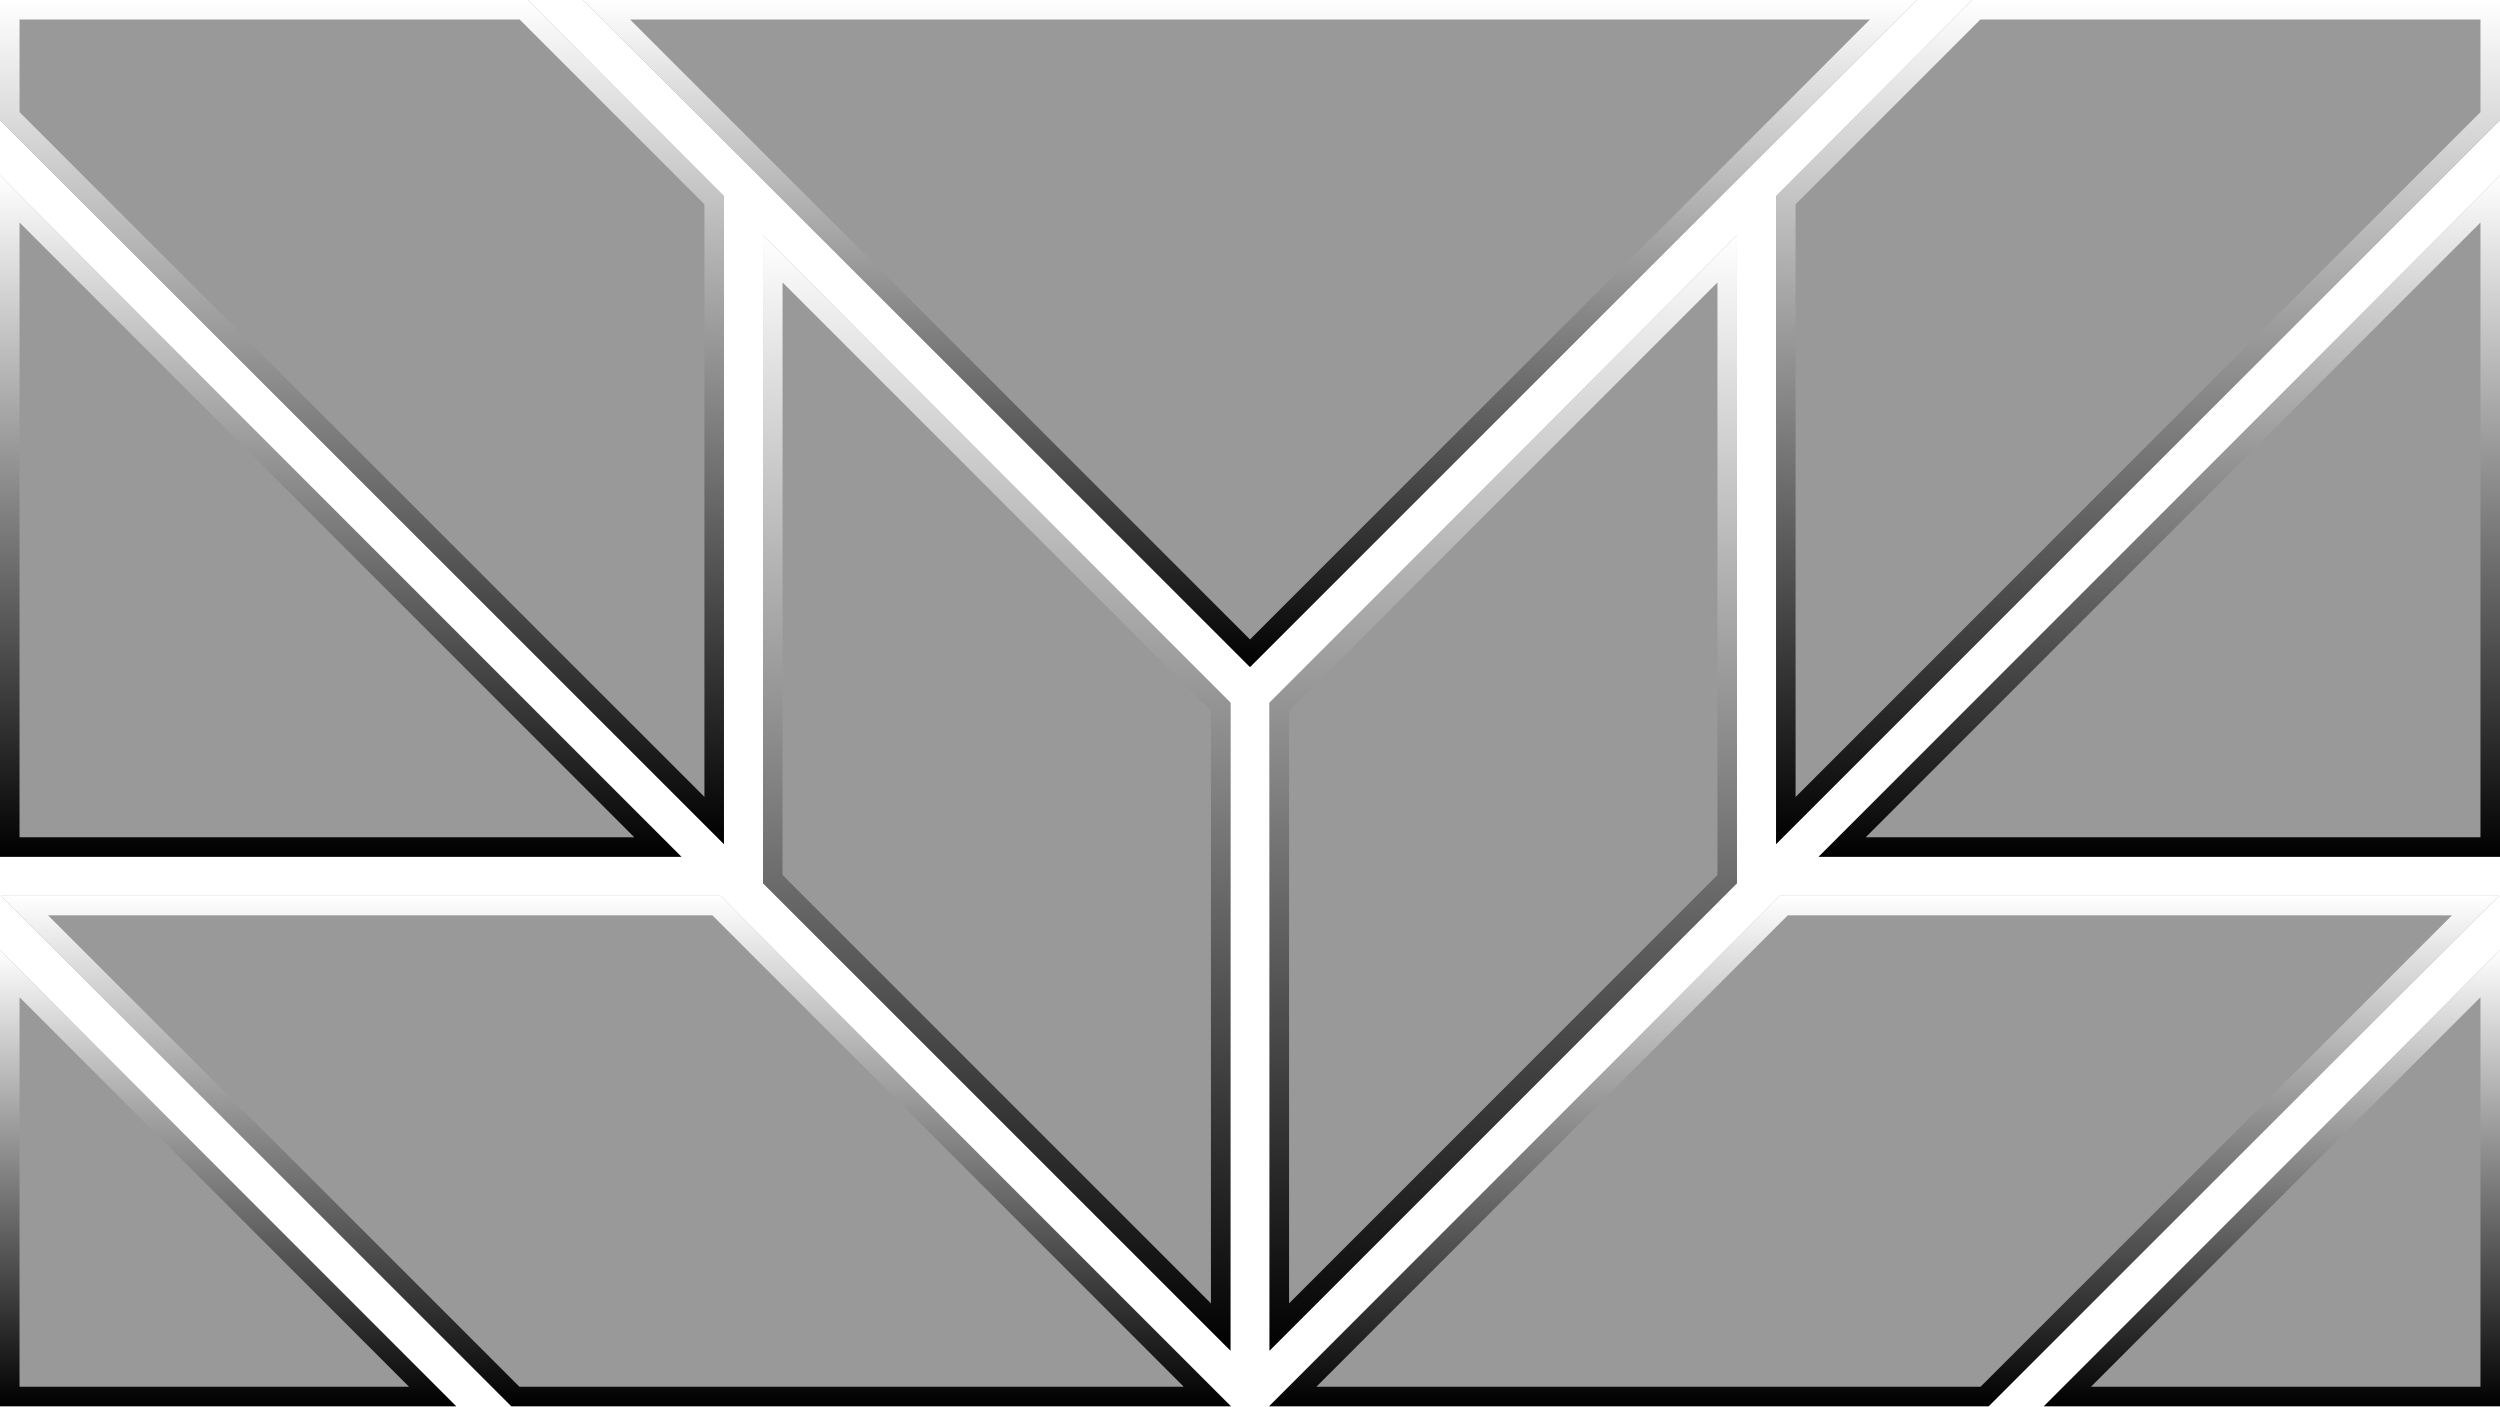
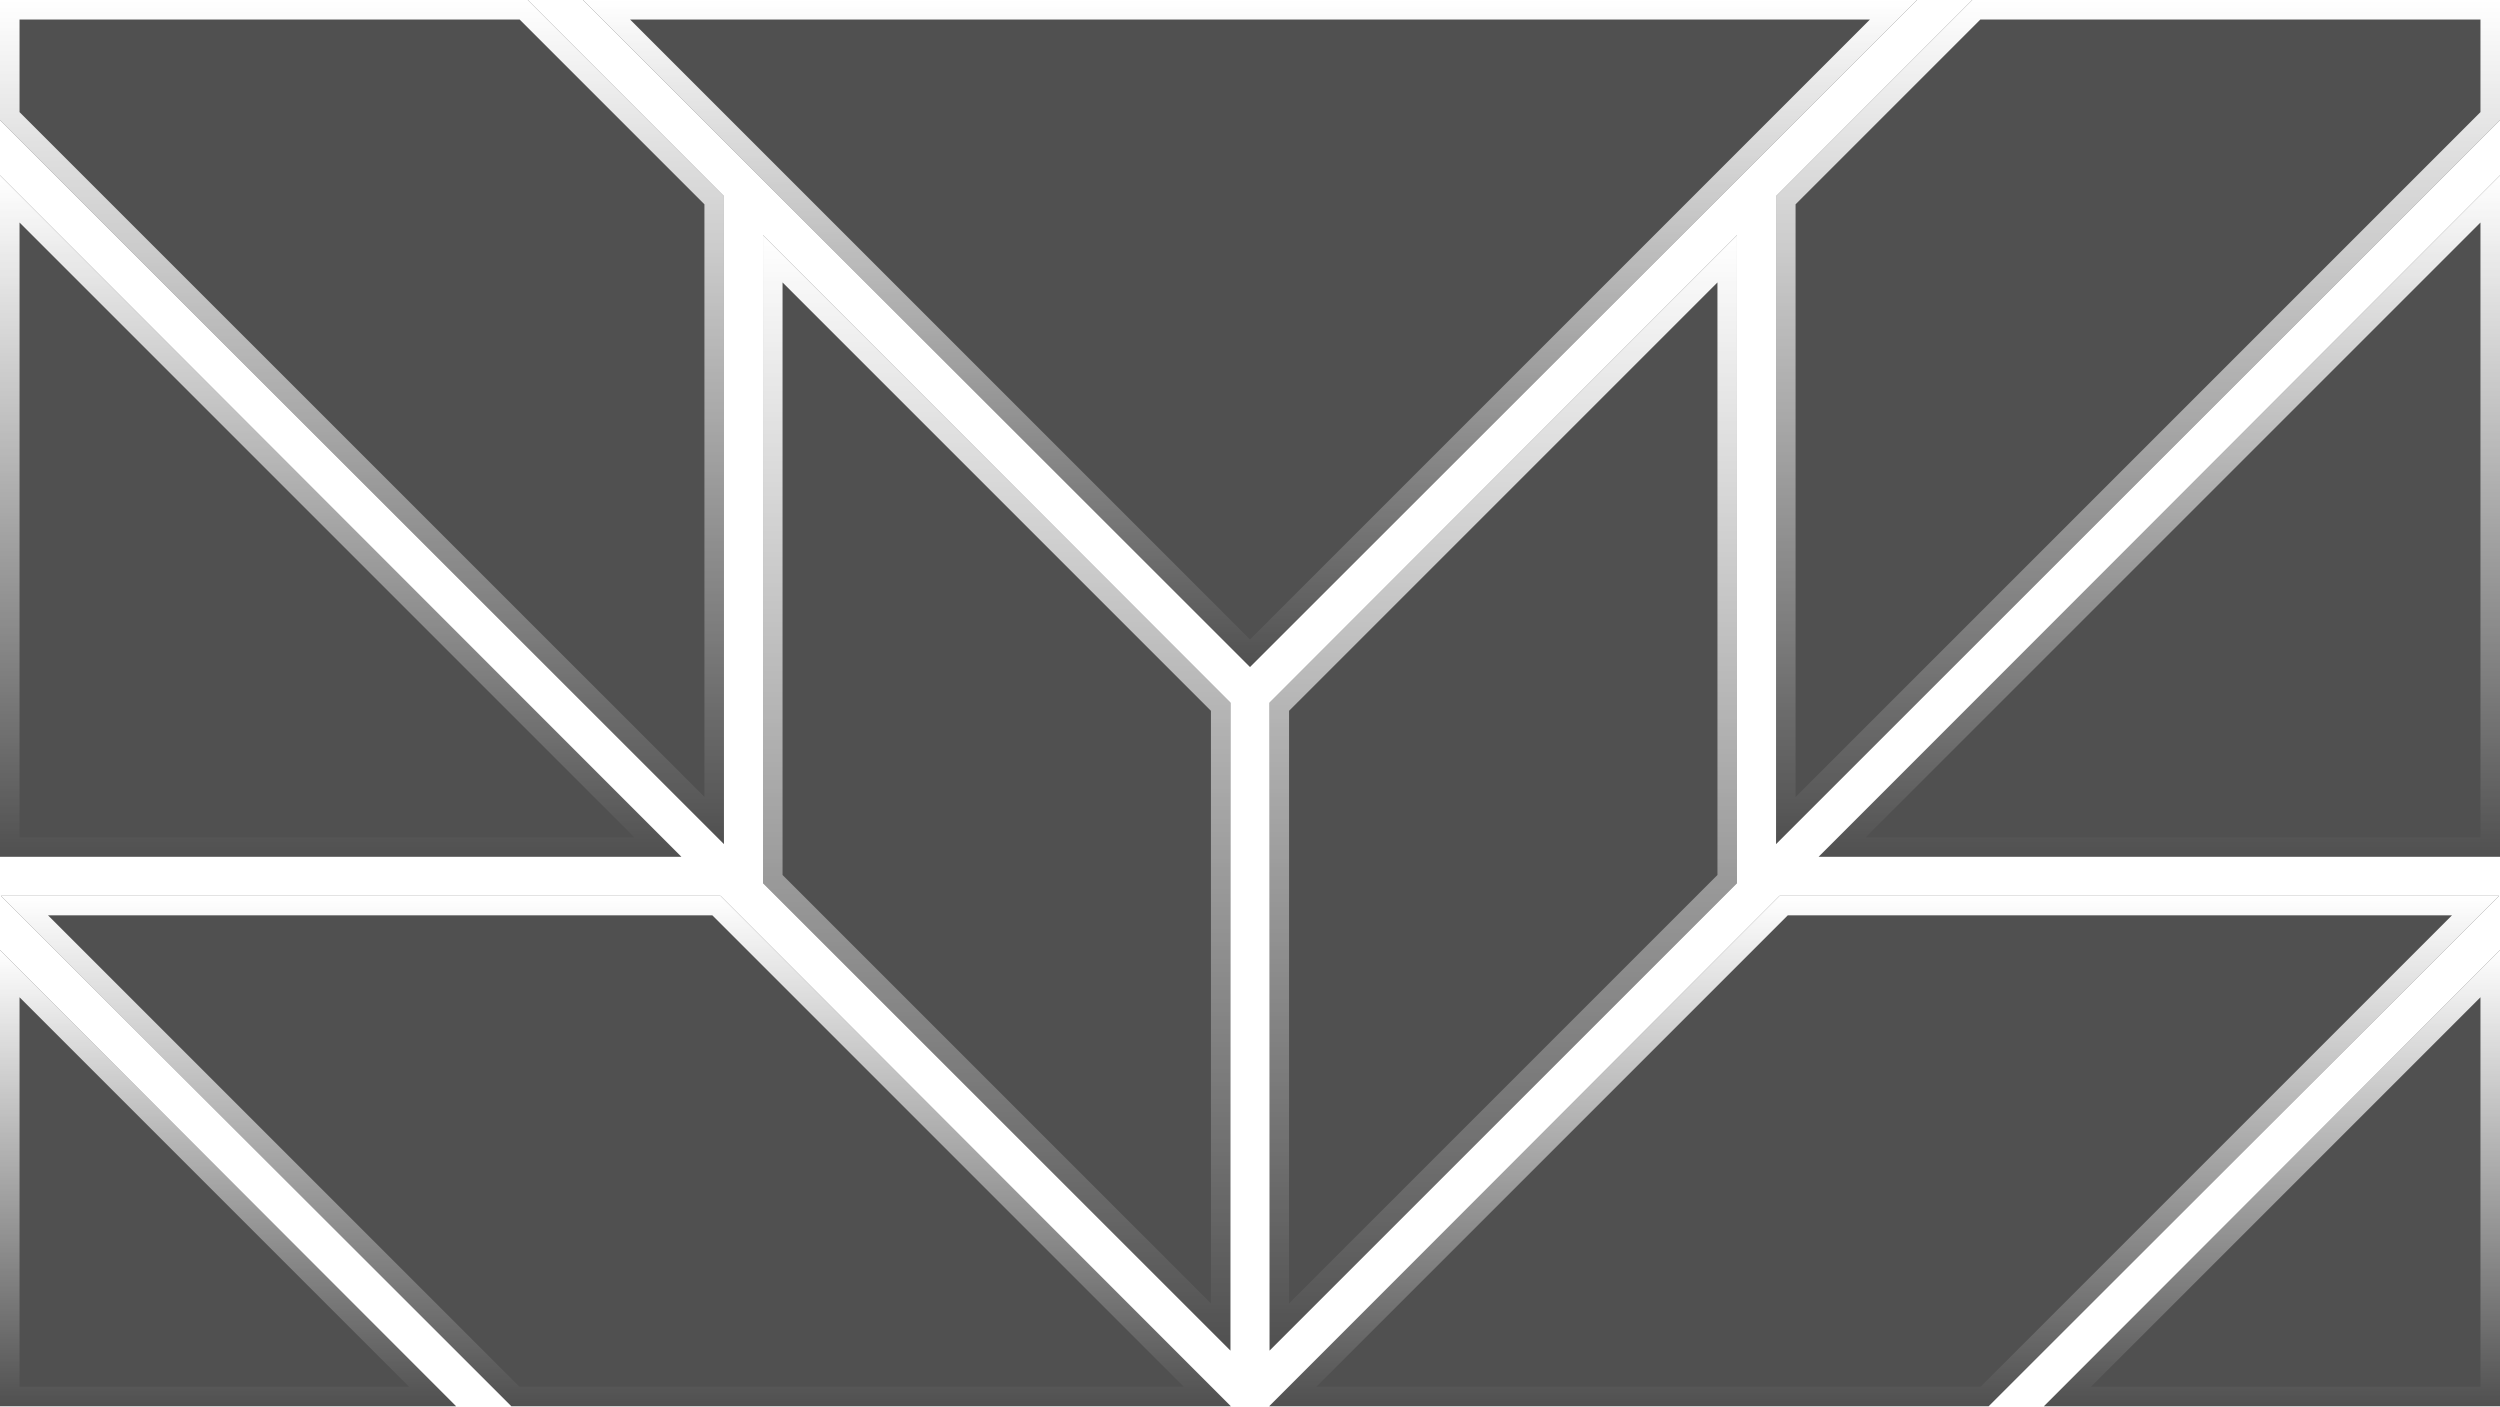
<svg xmlns="http://www.w3.org/2000/svg" version="1.1" id="Layer_1" x="0px" y="0px" viewBox="0 0 1920 1080" style="enable-background:new 0 0 1920 1080;" xml:space="preserve">
  <style type="text/css">
- 	.st0{fill:#999999;}
+ 	.st0{fill:#505050;}
	.st1{fill:url(#SVGID_1_);}
- 	.st2{fill:url(#SVGID_00000135692763717477288350000014571186384395079592_);}
- 	.st3{fill:url(#SVGID_00000165202727481799618990000014161364204598558085_);}
- 	.st4{fill:url(#SVGID_00000055674181326676446200000014275884514483294141_);}
- 	.st5{fill:url(#SVGID_00000096753516399530256960000017900227606375452805_);}
- 	.st6{fill:url(#SVGID_00000052790686695003983950000002277356336112445857_);}
- 	.st7{fill:url(#SVGID_00000025420736230697385260000016202940473025816471_);}
- 	.st8{fill:url(#SVGID_00000048495055033552586010000009306178481913435818_);}
- 	.st9{fill:url(#SVGID_00000125568338007901562200000000726228766667107003_);}
- 	.st10{fill:url(#SVGID_00000043458728026476161300000009068378497851054513_);}
- 	.st11{fill:url(#SVGID_00000111872883108398340830000005371153661901124761_);}
+ 	.st2{fill:url(#SVGID_00000083791857295127719970000003242976595401126820_);}
+ 	.st3{fill:url(#SVGID_00000074427770684586066530000005291347364034323111_);}
+ 	.st4{fill:url(#SVGID_00000129902852906336335780000011196047124830131869_);}
+ 	.st5{fill:url(#SVGID_00000174570387834982631400000016480791092024994961_);}
+ 	.st6{fill:url(#SVGID_00000135665043645010602690000007821193838010055569_);}
+ 	.st7{fill:url(#SVGID_00000039832143003828246220000018432437490660185474_);}
+ 	.st8{fill:url(#SVGID_00000144325687888734837300000017848846432298201501_);}
+ 	.st9{fill:url(#SVGID_00000155131412236781171720000004745962187732875441_);}
+ 	.st10{fill:url(#SVGID_00000076585413092024104340000004765875029932201394_);}
+ 	.st11{fill:url(#SVGID_00000045606261699241723060000009556938260869651124_);}
</style>
  <g>
    <polygon class="st0" points="1569.7,1080 1920,1080 1920,729.7  " />
    <polygon class="st0" points="0,729.7 0,1080 350.3,1080  " />
    <polygon class="st0" points="1396.7,658 1920,658 1920,134.7  " />
    <polygon class="st0" points="1366.7,688 974.7,1080 1527.3,1080 1919.3,688  " />
    <polygon class="st0" points="0,134.7 0,658 523.3,658  " />
    <polygon class="st0" points="0.7,688 392.7,1080 945.3,1080 553.3,688  " />
    <polygon class="st0" points="1472.3,0 447.7,0 960,512.3  " />
    <polygon class="st0" points="586,678.3 945,1037.3 945,539.7 586,180.7  " />
    <polygon class="st0" points="1334,180.7 975,539.7 975,1037.3 1334,678.3  " />
    <polygon class="st0" points="556,150.7 405.3,0 0,0 0,92.3 556,648.3  " />
    <polygon class="st0" points="1514.7,0 1364,150.7 1364,648.3 1920,92.3 1920,0  " />
  </g>
  <g>
    <g>
-       <linearGradient id="SVGID_1_" gradientUnits="userSpaceOnUse" x1="1744.857" y1="729.713" x2="1744.857" y2="1080">
+       <linearGradient id="SVGID_1_" gradientUnits="userSpaceOnUse" x1="1744.85" y1="350.3" x2="1744.85" y2="9.094947e-13" gradientTransform="matrix(1 0 0 -1 0 1080)">
        <stop offset="0" style="stop-color:#FFFFFF" />
-         <stop offset="1" style="stop-color:#000000" />
+         <stop offset="1" style="stop-color:#FFFFFF;stop-opacity:0" />
      </linearGradient>
      <path class="st1" d="M1905,765.9V1065h-299.1L1905,765.9 M1920,729.7L1569.7,1080H1920V729.7L1920,729.7z" />
    </g>
    <g>
-       <linearGradient id="SVGID_00000103975754495842987270000009589966352755839408_" gradientUnits="userSpaceOnUse" x1="175.143" y1="729.713" x2="175.143" y2="1080">
+       <linearGradient id="SVGID_00000058569344304682843780000013416318472505344188_" gradientUnits="userSpaceOnUse" x1="175.15" y1="350.3" x2="175.15" y2="0" gradientTransform="matrix(1 0 0 -1 0 1080)">
        <stop offset="0" style="stop-color:#FFFFFF" />
-         <stop offset="1" style="stop-color:#000000" />
+         <stop offset="1" style="stop-color:#FFFFFF;stop-opacity:0" />
      </linearGradient>
-       <path style="fill:url(#SVGID_00000103975754495842987270000009589966352755839408_);" d="M15,765.9L314.1,1065H15V765.9 M0,729.7    V1080h350.3L0,729.7L0,729.7z" />
+       <path style="fill:url(#SVGID_00000058569344304682843780000013416318472505344188_);" d="M15,765.9L314.1,1065H15V765.9 M0,729.7    V1080h350.3L0,729.7L0,729.7z" />
    </g>
    <g>
-       <linearGradient id="SVGID_00000019662571590124566620000009108350011744676491_" gradientUnits="userSpaceOnUse" x1="1658.357" y1="134.713" x2="1658.357" y2="658">
+       <linearGradient id="SVGID_00000142177054110399987890000005158015287291302553_" gradientUnits="userSpaceOnUse" x1="1658.35" y1="945.3" x2="1658.35" y2="422" gradientTransform="matrix(1 0 0 -1 0 1080)">
        <stop offset="0" style="stop-color:#FFFFFF" />
-         <stop offset="1" style="stop-color:#000000" />
+         <stop offset="1" style="stop-color:#FFFFFF;stop-opacity:0" />
      </linearGradient>
-       <path style="fill:url(#SVGID_00000019662571590124566620000009108350011744676491_);" d="M1905,170.9V643h-472.1L1905,170.9     M1920,134.7L1396.7,658H1920V134.7L1920,134.7z" />
+       <path style="fill:url(#SVGID_00000142177054110399987890000005158015287291302553_);" d="M1905,170.9V643h-472.1L1905,170.9     M1920,134.7L1396.7,658H1920V134.7L1920,134.7z" />
    </g>
    <g>
-       <linearGradient id="SVGID_00000000902130197953219870000007009148216943541694_" gradientUnits="userSpaceOnUse" x1="1447" y1="688" x2="1447" y2="1080">
+       <linearGradient id="SVGID_00000041264195168639155370000009348433851286176681_" gradientUnits="userSpaceOnUse" x1="1447" y1="392" x2="1447" y2="9.094947e-13" gradientTransform="matrix(1 0 0 -1 0 1080)">
        <stop offset="0" style="stop-color:#FFFFFF" />
-         <stop offset="1" style="stop-color:#000000" />
+         <stop offset="1" style="stop-color:#FFFFFF;stop-opacity:0" />
      </linearGradient>
-       <path style="fill:url(#SVGID_00000000902130197953219870000007009148216943541694_);" d="M1883.1,703l-362,362h-510.1l362-362    H1883.1 M1919.3,688h-552.6l-392,392h552.6L1919.3,688L1919.3,688z" />
+       <path style="fill:url(#SVGID_00000041264195168639155370000009348433851286176681_);" d="M1883.1,703l-362,362H1011l362-362    H1883.1 M1919.3,688h-552.6l-392,392h552.6L1919.3,688L1919.3,688z" />
    </g>
    <g>
-       <linearGradient id="SVGID_00000114760269615880490610000015746946094043663516_" gradientUnits="userSpaceOnUse" x1="261.643" y1="134.713" x2="261.643" y2="658">
+       <linearGradient id="SVGID_00000078766699220086918500000010058106915946108045_" gradientUnits="userSpaceOnUse" x1="261.65" y1="945.3" x2="261.65" y2="422" gradientTransform="matrix(1 0 0 -1 0 1080)">
        <stop offset="0" style="stop-color:#FFFFFF" />
-         <stop offset="1" style="stop-color:#000000" />
+         <stop offset="1" style="stop-color:#FFFFFF;stop-opacity:0" />
      </linearGradient>
-       <path style="fill:url(#SVGID_00000114760269615880490610000015746946094043663516_);" d="M15,170.9L487.1,643H15V170.9 M0,134.7    V658h523.3L0,134.7L0,134.7z" />
+       <path style="fill:url(#SVGID_00000078766699220086918500000010058106915946108045_);" d="M15,170.9L487.1,643H15V170.9 M0,134.7    V658h523.3L0,134.7L0,134.7z" />
    </g>
    <g>
-       <linearGradient id="SVGID_00000003797556707837759060000017247984848039047083_" gradientUnits="userSpaceOnUse" x1="473" y1="688" x2="473" y2="1080">
+       <linearGradient id="SVGID_00000108989711432341656860000012495207216653382589_" gradientUnits="userSpaceOnUse" x1="473" y1="392" x2="473" y2="9.094947e-13" gradientTransform="matrix(1 0 0 -1 0 1080)">
        <stop offset="0" style="stop-color:#FFFFFF" />
-         <stop offset="1" style="stop-color:#000000" />
+         <stop offset="1" style="stop-color:#FFFFFF;stop-opacity:0" />
      </linearGradient>
-       <path style="fill:url(#SVGID_00000003797556707837759060000017247984848039047083_);" d="M547.1,703l362,362H398.9l-362-362H547.1     M553.3,688H0.7l392,392h552.6L553.3,688L553.3,688z" />
+       <path style="fill:url(#SVGID_00000108989711432341656860000012495207216653382589_);" d="M547.1,703l362,362H398.9l-362-362H547.1     M553.3,688H0.7l392,392h552.6L553.3,688L553.3,688z" />
    </g>
    <g>
-       <linearGradient id="SVGID_00000150071771352605650280000003894821565361980345_" gradientUnits="userSpaceOnUse" x1="960" y1="3.824870e-05" x2="960" y2="512.287">
+       <linearGradient id="SVGID_00000045615373473478565880000008381712252928353157_" gradientUnits="userSpaceOnUse" x1="960" y1="1080" x2="960" y2="567.7" gradientTransform="matrix(1 0 0 -1 0 1080)">
        <stop offset="0" style="stop-color:#FFFFFF" />
-         <stop offset="1" style="stop-color:#000000" />
+         <stop offset="1" style="stop-color:#FFFFFF;stop-opacity:0" />
      </linearGradient>
-       <path style="fill:url(#SVGID_00000150071771352605650280000003894821565361980345_);" d="M1436.1,15L960,491.1L483.9,15H1436.1     M1472.3,0H447.7L960,512.3L1472.3,0L1472.3,0z" />
+       <path style="fill:url(#SVGID_00000045615373473478565880000008381712252928353157_);" d="M1436.1,15L960,491.1L483.9,15H1436.1     M1472.3,0H447.7L960,512.3L1472.3,0L1472.3,0z" />
    </g>
    <g>
-       <linearGradient id="SVGID_00000124152478137958066770000004190029693024708226_" gradientUnits="userSpaceOnUse" x1="765.5" y1="180.713" x2="765.5" y2="1037.287">
+       <linearGradient id="SVGID_00000173144552083272210870000004659048886213388417_" gradientUnits="userSpaceOnUse" x1="765.5" y1="899.3" x2="765.5" y2="42.7" gradientTransform="matrix(1 0 0 -1 0 1080)">
        <stop offset="0" style="stop-color:#FFFFFF" />
-         <stop offset="1" style="stop-color:#000000" />
+         <stop offset="1" style="stop-color:#FFFFFF;stop-opacity:0" />
      </linearGradient>
-       <path style="fill:url(#SVGID_00000124152478137958066770000004190029693024708226_);" d="M601,216.9l329,329v455.1l-329-329V216.9     M586,180.7v497.6l359,359V539.7L586,180.7L586,180.7z" />
+       <path style="fill:url(#SVGID_00000173144552083272210870000004659048886213388417_);" d="M601,216.9l329,329V1001L601,672V216.9     M586,180.7v497.6l359,359V539.7L586,180.7L586,180.7z" />
    </g>
    <g>
-       <linearGradient id="SVGID_00000065045791031438080980000005049969275037757831_" gradientUnits="userSpaceOnUse" x1="1154.5" y1="180.713" x2="1154.5" y2="1037.287">
+       <linearGradient id="SVGID_00000157307985523475248290000018138539905525140892_" gradientUnits="userSpaceOnUse" x1="1154.5" y1="899.3" x2="1154.5" y2="42.7" gradientTransform="matrix(1 0 0 -1 0 1080)">
        <stop offset="0" style="stop-color:#FFFFFF" />
-         <stop offset="1" style="stop-color:#000000" />
+         <stop offset="1" style="stop-color:#FFFFFF;stop-opacity:0" />
      </linearGradient>
-       <path style="fill:url(#SVGID_00000065045791031438080980000005049969275037757831_);" d="M1319,216.9v455.1l-329,329V545.9    L1319,216.9 M1334,180.7l-359,359v497.6l359-359V180.7L1334,180.7z" />
+       <path style="fill:url(#SVGID_00000157307985523475248290000018138539905525140892_);" d="M1319,216.9V672l-329,329V545.9    L1319,216.9 M1334,180.7l-359,359v497.6l359-359V180.7L1334,180.7z" />
    </g>
    <g>
-       <linearGradient id="SVGID_00000106110200467791997520000011180792415717063308_" gradientUnits="userSpaceOnUse" x1="278" y1="-4.018268e-05" x2="278" y2="648.287">
+       <linearGradient id="SVGID_00000093169608410298497400000009556572484485475258_" gradientUnits="userSpaceOnUse" x1="278" y1="1080" x2="278" y2="431.7" gradientTransform="matrix(1 0 0 -1 0 1080)">
        <stop offset="0" style="stop-color:#FFFFFF" />
-         <stop offset="1" style="stop-color:#000000" />
+         <stop offset="1" style="stop-color:#FFFFFF;stop-opacity:0" />
      </linearGradient>
-       <path style="fill:url(#SVGID_00000106110200467791997520000011180792415717063308_);" d="M399.1,15L541,156.9v455.1L15,86.1V15    H399.1 M405.3,0H0v92.3l556,556V150.7L405.3,0L405.3,0z" />
+       <path style="fill:url(#SVGID_00000093169608410298497400000009556572484485475258_);" d="M399.1,15L541,156.9V612L15,86.1V15    H399.1 M405.3,0H0v92.3l556,556V150.7L405.3,0L405.3,0z" />
    </g>
    <g>
-       <linearGradient id="SVGID_00000160184735908725074200000000678279660448814755_" gradientUnits="userSpaceOnUse" x1="1642" y1="-4.018268e-05" x2="1642" y2="648.287">
+       <linearGradient id="SVGID_00000001648003934265546610000008811040398892248492_" gradientUnits="userSpaceOnUse" x1="1642" y1="1080" x2="1642" y2="431.7" gradientTransform="matrix(1 0 0 -1 0 1080)">
        <stop offset="0" style="stop-color:#FFFFFF" />
-         <stop offset="1" style="stop-color:#000000" />
+         <stop offset="1" style="stop-color:#FFFFFF;stop-opacity:0" />
      </linearGradient>
-       <path style="fill:url(#SVGID_00000160184735908725074200000000678279660448814755_);" d="M1905,15v71.1l-526,526V156.9L1520.9,15    H1905 M1920,0h-405.3L1364,150.7v497.6l556-556V0L1920,0z" />
+       <path style="fill:url(#SVGID_00000001648003934265546610000008811040398892248492_);" d="M1905,15v71.1l-526,526V156.9L1520.9,15    H1905 M1920,0h-405.3L1364,150.7v497.6l556-556V0L1920,0z" />
    </g>
  </g>
</svg>
